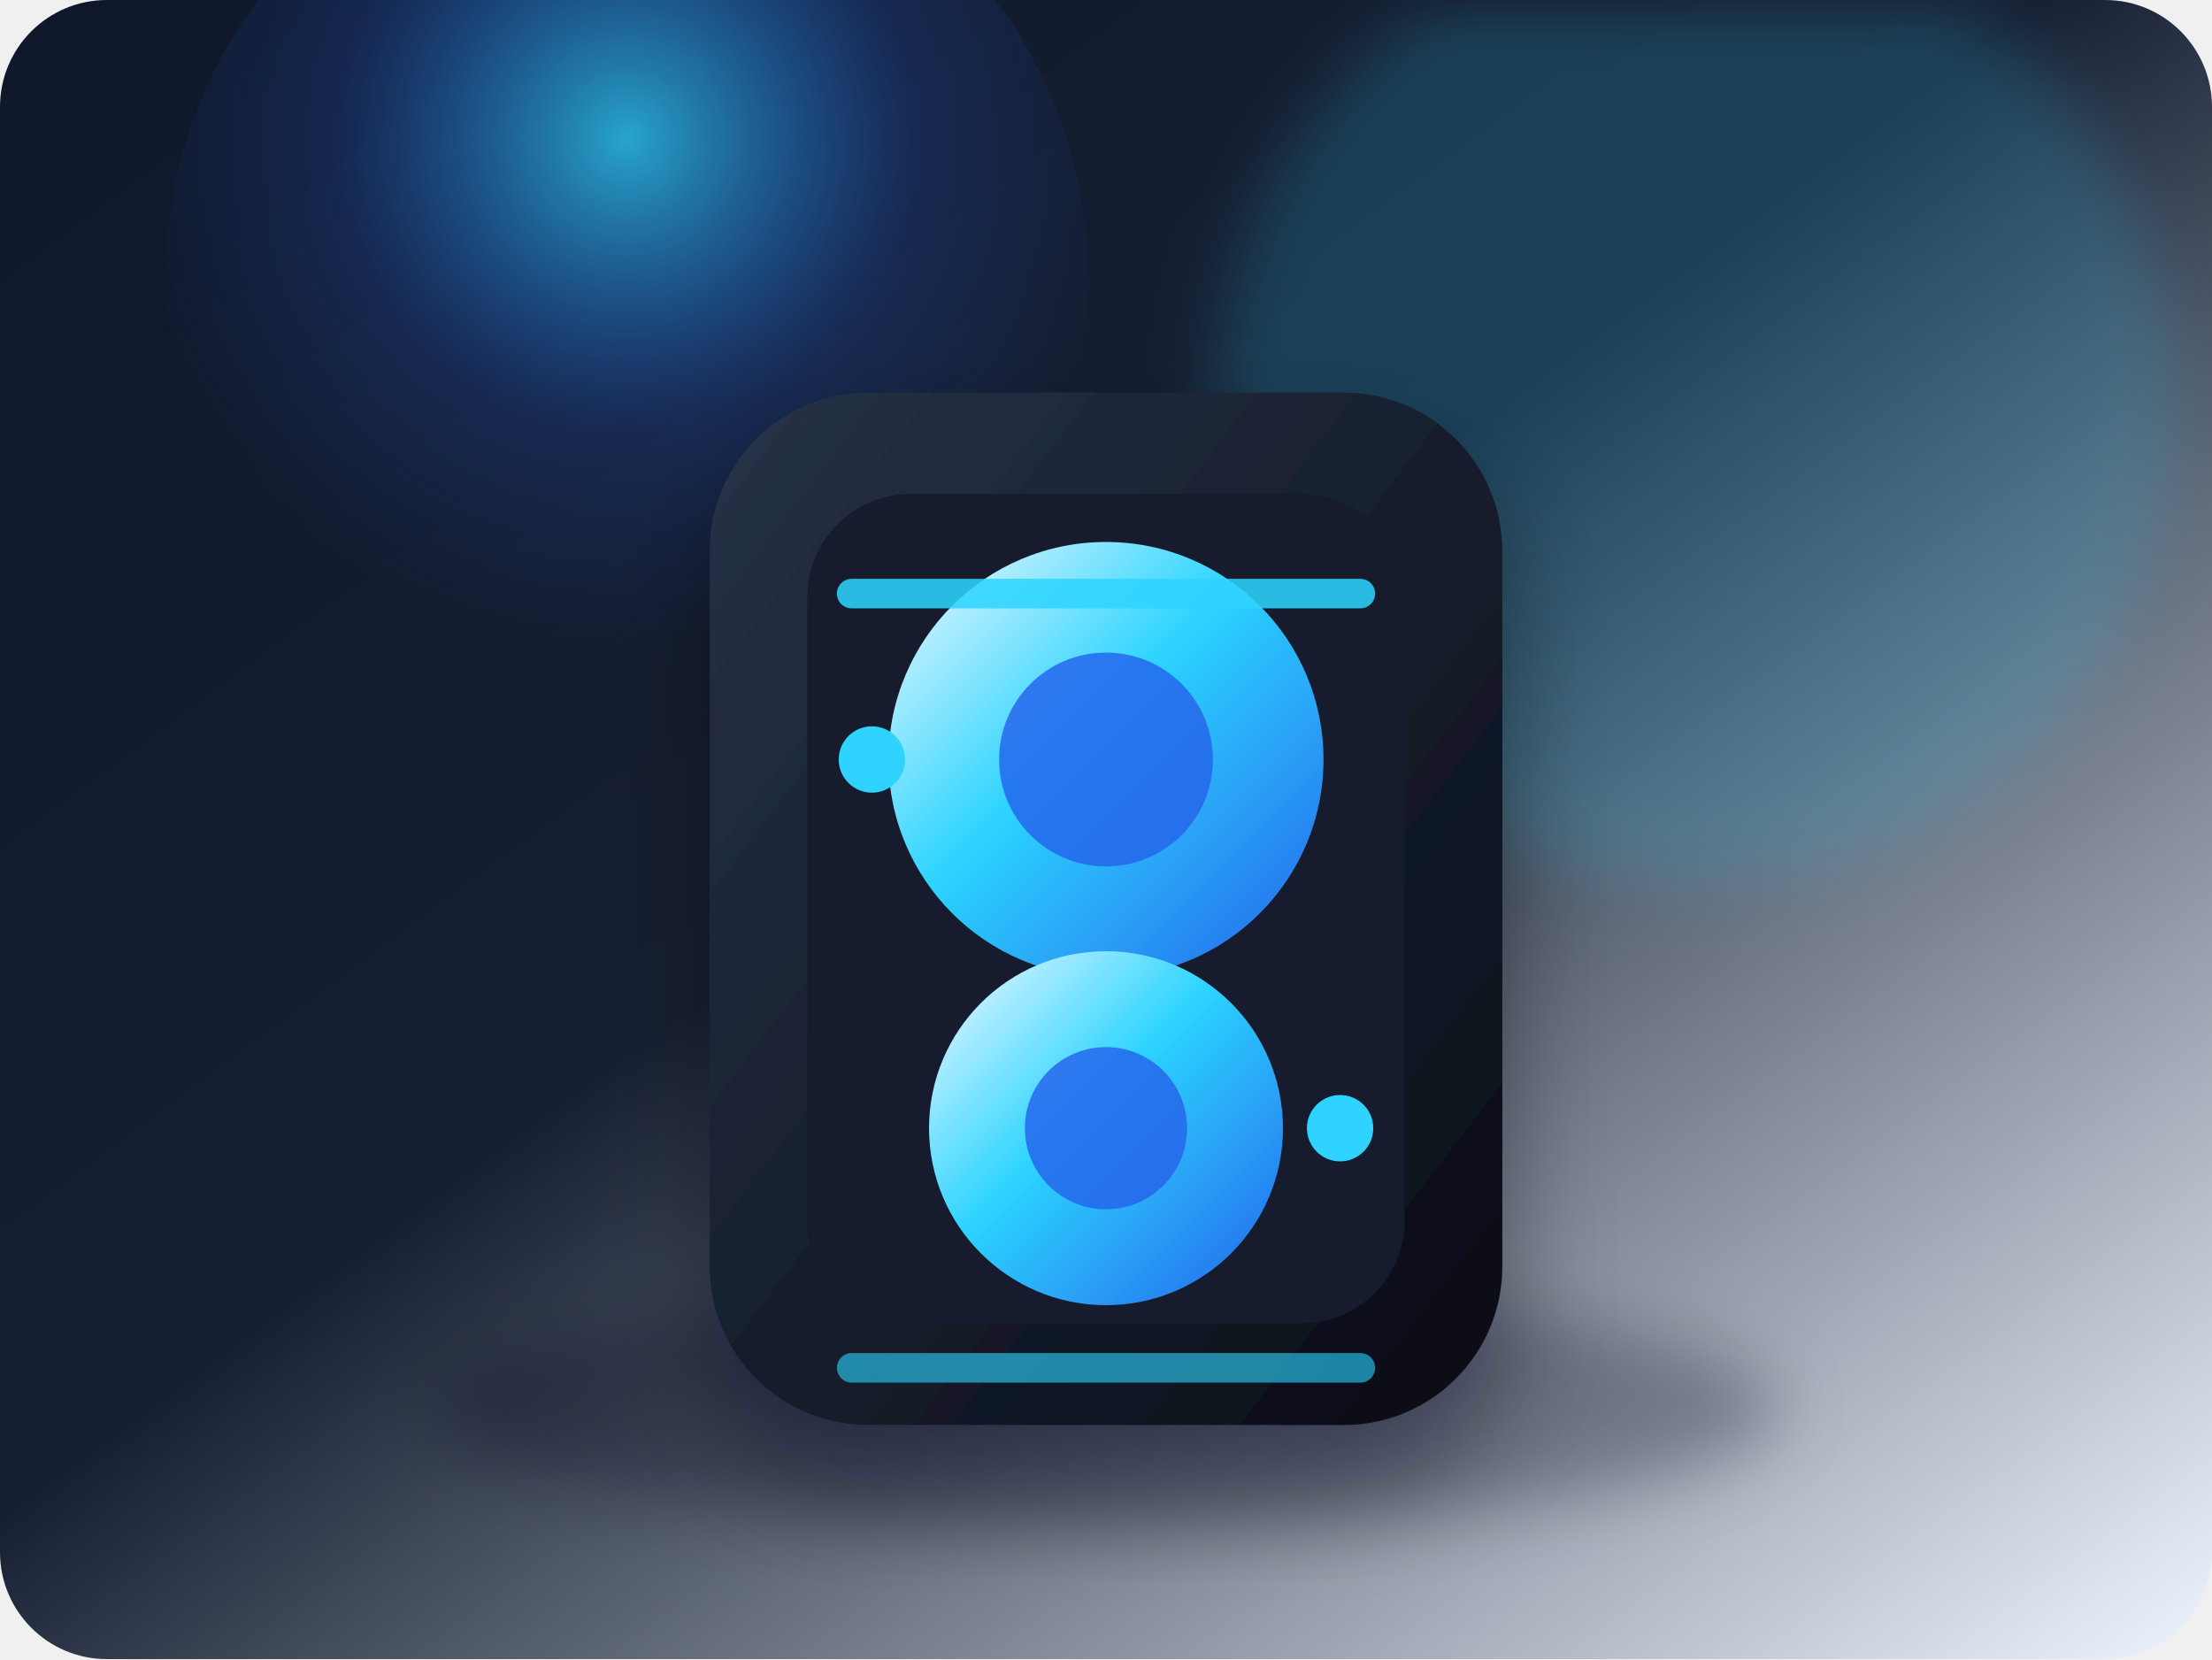
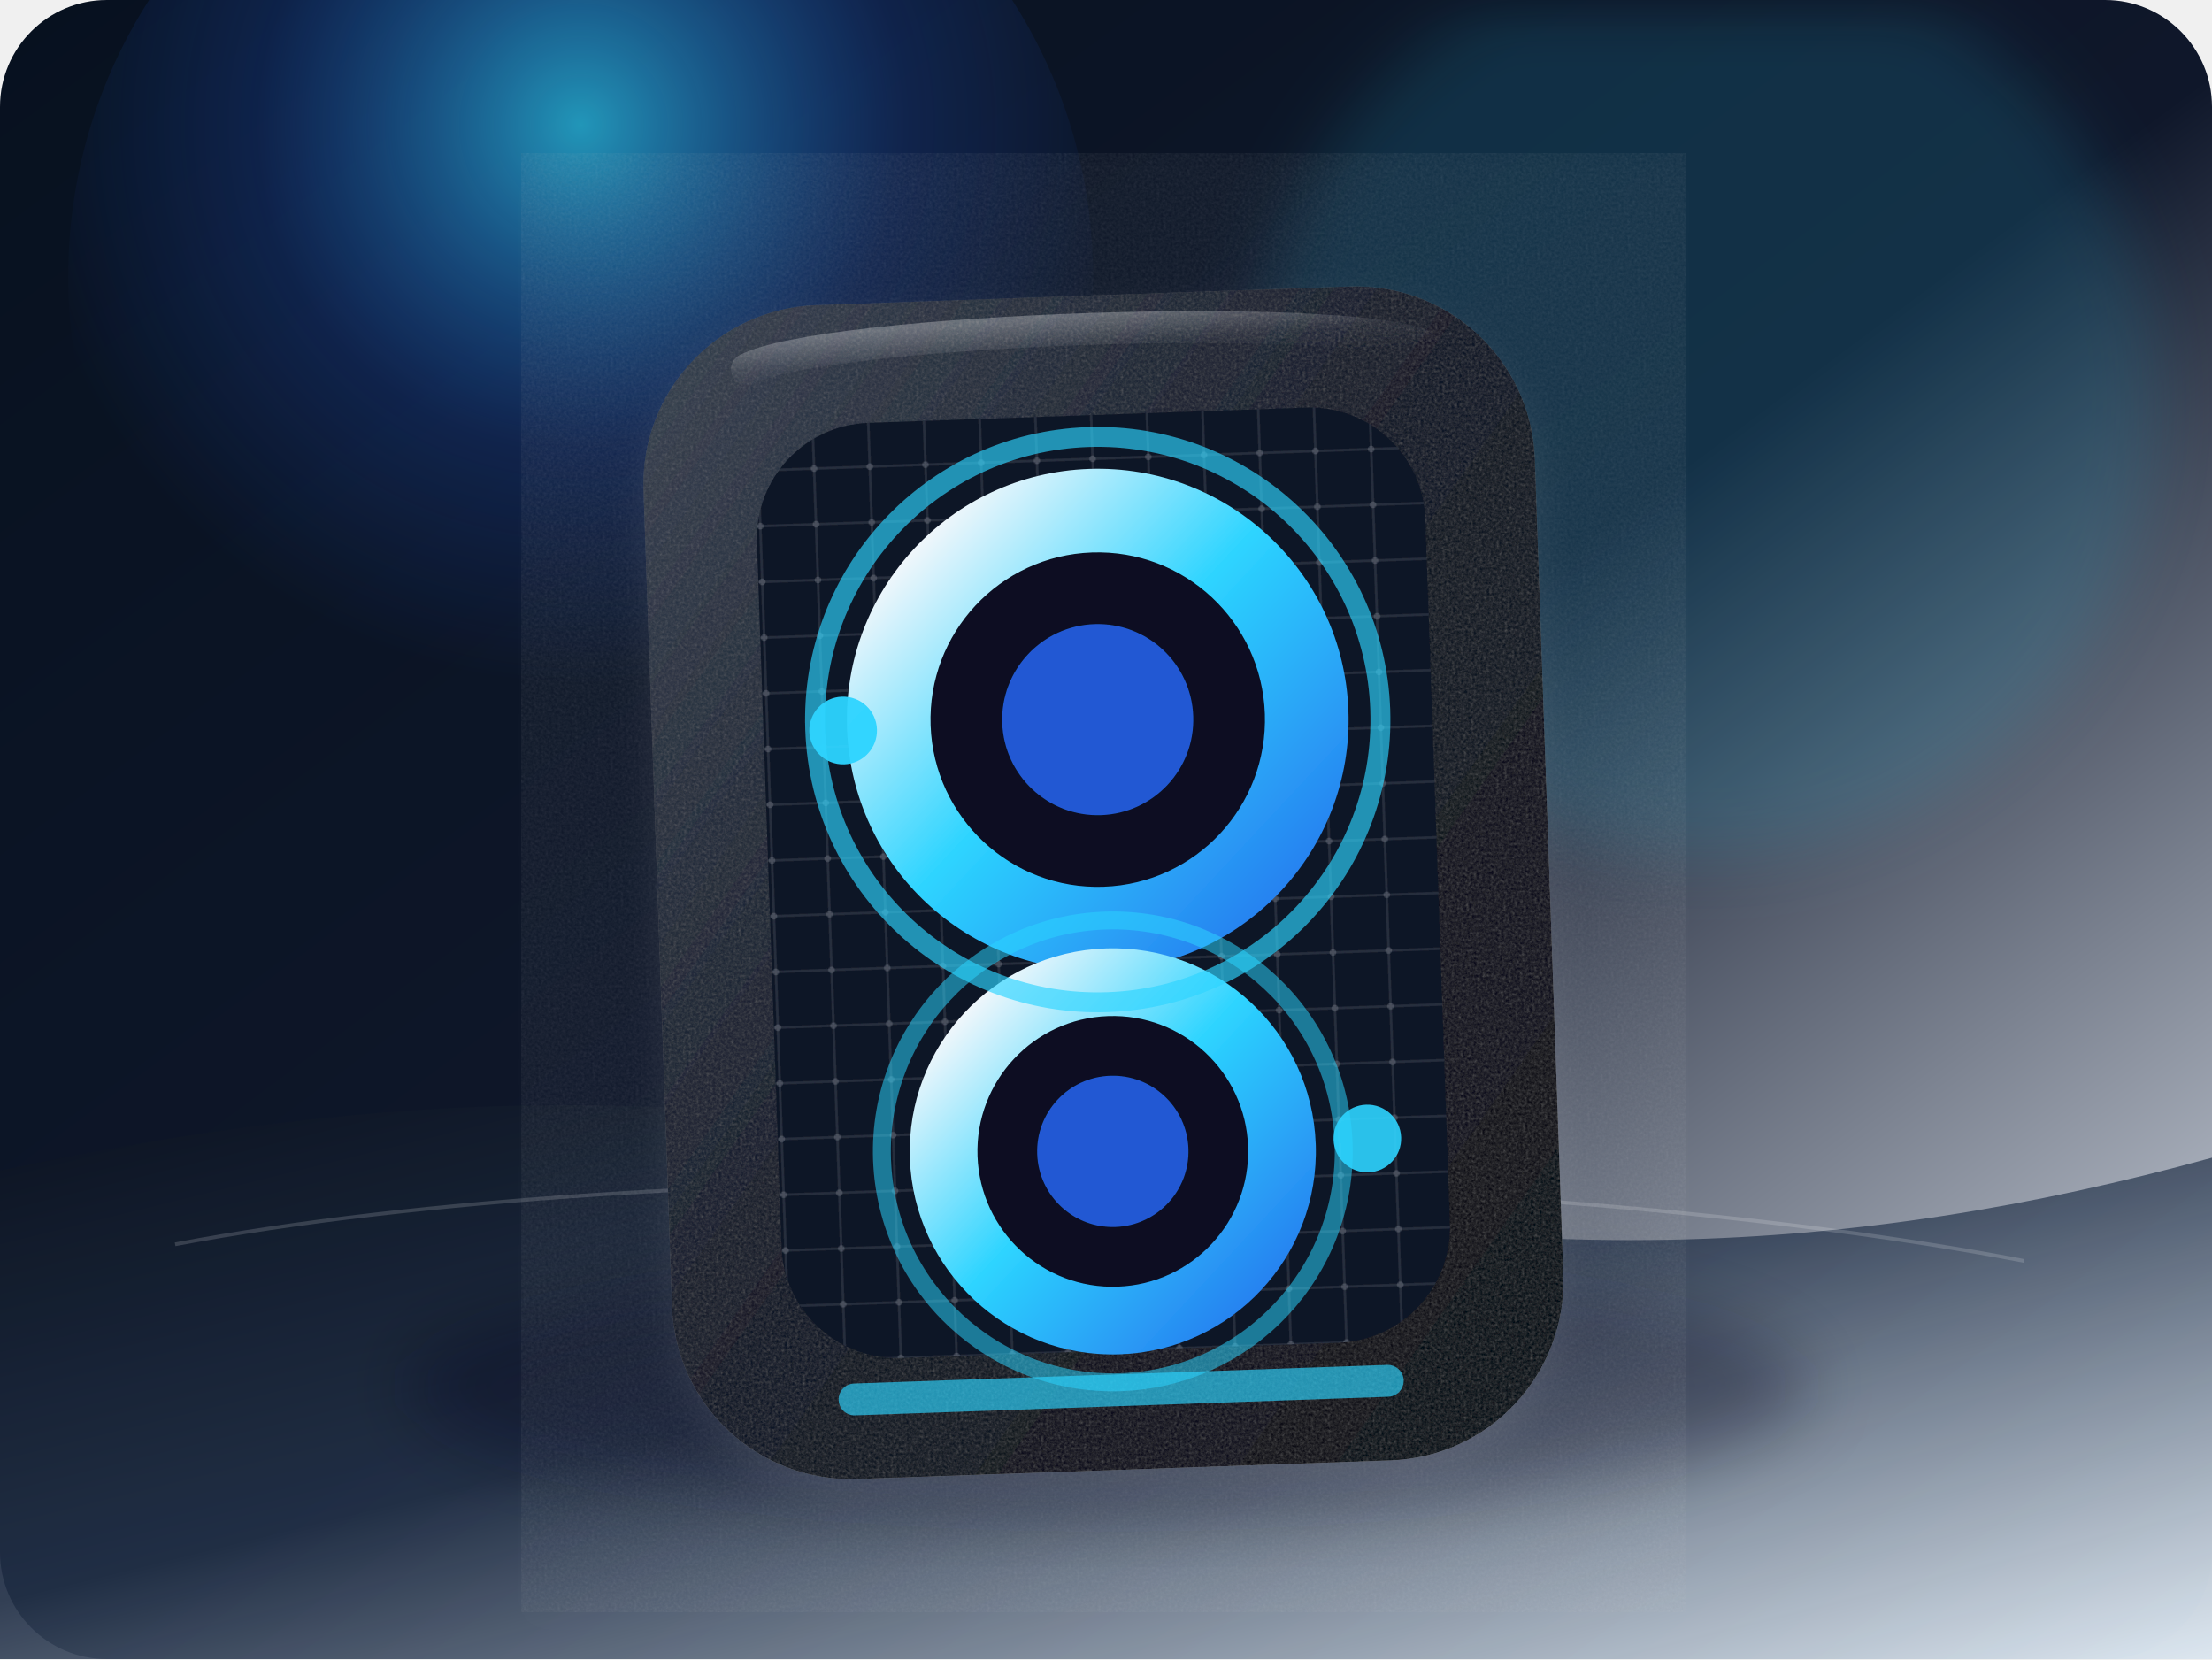
<svg xmlns="http://www.w3.org/2000/svg" width="1200" height="900" viewBox="0 0 1200 900" role="img" aria-labelledby="title desc">
  <defs>
    <linearGradient id="bg" x1="0" x2="1" y1="0" y2="1">
-       <stop offset="0%" stop-color="#0f172a" />
-       <stop offset="46%" stop-color="#172033" />
-       <stop offset="100%" stop-color="#eff6ff" />
+       <stop offset="0%" stop-color="#07111f" />
+       <stop offset="52%" stop-color="#0f172a" />
+       <stop offset="100%" stop-color="#e8eef7" />
+     </linearGradient>
+     <linearGradient id="floor" x1="0" x2="1" y1="0" y2="1">
+       <stop offset="0%" stop-color="#0b1220" />
+       <stop offset="45%" stop-color="#223047" />
+       <stop offset="100%" stop-color="#dbe6f0" />
    </linearGradient>
    <radialGradient id="halo" cx="50%" cy="35%" r="55%">
-       <stop offset="0%" stop-color="#2dd4ff" stop-opacity="0.75" />
-       <stop offset="58%" stop-color="#2563eb" stop-opacity="0.18" />
+       <stop offset="0%" stop-color="#2dd4ff" stop-opacity="0.68" />
+       <stop offset="58%" stop-color="#2563eb" stop-opacity="0.2" />
      <stop offset="100%" stop-color="#2563eb" stop-opacity="0" />
    </radialGradient>
    <linearGradient id="body" x1="0" x2="1" y1="0" y2="1">
-       <stop offset="0%" stop-color="#f8fbff" />
-       <stop offset="44%" stop-color="#2dd4ff" />
+       <stop offset="0%" stop-color="#ffffff" />
+       <stop offset="14%" stop-color="#f3f7fb" />
+       <stop offset="48%" stop-color="#2dd4ff" />
      <stop offset="100%" stop-color="#2563eb" />
    </linearGradient>
    <linearGradient id="darkBody" x1="0" x2="1" y1="0" y2="1">
-       <stop offset="0%" stop-color="#273247" />
-       <stop offset="100%" stop-color="#060b14" />
+       <stop offset="0%" stop-color="#3a465a" />
+       <stop offset="42%" stop-color="#141d2d" />
+       <stop offset="100%" stop-color="#04070d" />
+     </linearGradient>
+     <linearGradient id="rubber" x1="0" x2="1" y1="0" y2="1">
+       <stop offset="0%" stop-color="#374151" />
+       <stop offset="48%" stop-color="#111827" />
+       <stop offset="100%" stop-color="#030712" />
+     </linearGradient>
+     <linearGradient id="cushion" x1="0" x2="1" y1="0" y2="1">
+       <stop offset="0%" stop-color="#64748b" />
+       <stop offset="40%" stop-color="#1f2937" />
+       <stop offset="100%" stop-color="#020617" />
+     </linearGradient>
+     <linearGradient id="metal" x1="0" x2="1" y1="0" y2="1">
+       <stop offset="0%" stop-color="#f8fafc" />
+       <stop offset="36%" stop-color="#b6c2d1" />
+       <stop offset="66%" stop-color="#5b6b80" />
+       <stop offset="100%" stop-color="#111827" />
+     </linearGradient>
+     <linearGradient id="glass" x1="0" x2="1" y1="0" y2="1">
+       <stop offset="0%" stop-color="#ffffff" stop-opacity="0.88" />
+       <stop offset="55%" stop-color="#ffffff" stop-opacity="0.18" />
+       <stop offset="100%" stop-color="#ffffff" stop-opacity="0" />
    </linearGradient>
    <filter id="shadow" x="-30%" y="-30%" width="160%" height="170%">
-       <feDropShadow dx="0" dy="34" stdDeviation="28" flood-color="#020617" flood-opacity="0.38" />
+       <feDropShadow dx="0" dy="32" stdDeviation="24" flood-color="#020617" flood-opacity="0.45" />
+       <feDropShadow dx="0" dy="8" stdDeviation="8" flood-color="#ffffff" flood-opacity="0.08" />
    </filter>
    <filter id="soft" x="-20%" y="-20%" width="140%" height="140%">
      <feGaussianBlur stdDeviation="18" />
    </filter>
+     <filter id="texture" x="-8%" y="-8%" width="116%" height="116%">
+       <feTurbulence type="fractalNoise" baseFrequency="0.7" numOctaves="2" seed="45" result="noise" />
+       <feColorMatrix in="noise" type="saturate" values="0" />
+       <feComponentTransfer>
+         <feFuncA type="table" tableValues="0 0.12" />
+       </feComponentTransfer>
+       <feBlend in="SourceGraphic" mode="soft-light" />
+     </filter>
+     <pattern id="fineMesh" width="28" height="28" patternUnits="userSpaceOnUse">
+       <path d="M0 14H28M14 0V28" stroke="#e2e8f0" stroke-width="1.2" opacity="0.12" />
+       <circle cx="14" cy="14" r="1.7" fill="#e2e8f0" opacity="0.2" />
+     </pattern>
  </defs>
  <rect width="1200" height="900" rx="58" fill="url(#bg)" />
-   <circle cx="340" cy="150" r="250" fill="url(#halo)" />
-   <circle cx="920" cy="220" r="260" fill="#2dd4ff" opacity="0.18" filter="url(#soft)" />
-   <ellipse cx="600" cy="764" rx="365" ry="66" fill="#020617" opacity="0.28" filter="url(#soft)" />
-   <g filter="url(#shadow)" transform="translate(0 8)">
-     <rect x="385" y="205" width="430" height="560" rx="86" fill="url(#darkBody)" />
-     <rect x="438" y="260" width="324" height="450" rx="56" fill="#121c2d" />
-     <circle cx="600" cy="404" r="118" fill="url(#body)" />
-     <circle cx="600" cy="404" r="58" fill="#2563eb" opacity="0.82" />
-     <circle cx="600" cy="604" r="96" fill="url(#body)" />
-     <circle cx="600" cy="604" r="44" fill="#2563eb" opacity="0.82" />
-     <path d="M462 314 H738" stroke="#2dd4ff" stroke-width="16" stroke-linecap="round" opacity="0.86" />
-     <path d="M462 734 H738" stroke="#2dd4ff" stroke-width="16" stroke-linecap="round" opacity="0.6" />
-     <circle cx="473" cy="404" r="18" fill="#2dd4ff" />
-     <circle cx="727" cy="604" r="18" fill="#2dd4ff" />
+   <circle cx="315" cy="150" r="278" fill="url(#halo)" />
+   <circle cx="925" cy="218" r="246" fill="#2dd4ff" opacity="0.14" filter="url(#soft)" />
+   <path d="M0 635 C210 590 392 585 596 636 C815 690 1004 682 1200 628 V900 H0 Z" fill="url(#floor)" opacity="0.92" />
+   <path d="M95 675 C358 625 828 632 1098 684" fill="none" stroke="#ffffff" stroke-width="2" opacity="0.16" />
+   <ellipse cx="600" cy="752" rx="380" ry="70" fill="#020617" opacity="0.32" filter="url(#soft)" />
+   <g transform="translate(600 535) scale(1.08) translate(-600 -535)">
+     <g filter="url(#shadow)" transform="rotate(-2 600 520) translate(0 4)">
+       <rect x="376" y="184" width="448" height="590" rx="90" fill="url(#rubber)" filter="url(#texture)" />
+       <rect x="432" y="244" width="336" height="470" rx="58" fill="#101827" />
+       <rect x="432" y="244" width="336" height="470" rx="58" fill="url(#fineMesh)" opacity="0.9" />
+       <circle cx="600" cy="397" r="126" fill="url(#body)" />
+       <circle cx="600" cy="397" r="84" fill="#0b1120" />
+       <circle cx="600" cy="397" r="48" fill="#2563eb" opacity="0.88" />
+       <circle cx="600" cy="614" r="102" fill="url(#body)" />
+       <circle cx="600" cy="614" r="68" fill="#0b1120" />
+       <circle cx="600" cy="614" r="38" fill="#2563eb" opacity="0.88" />
+       <circle cx="600" cy="397" r="142" fill="none" stroke="#2dd4ff" stroke-width="10" opacity="0.65" />
+       <circle cx="600" cy="614" r="116" fill="none" stroke="#2dd4ff" stroke-width="9" opacity="0.52" />
+       <path d="M462 304 H738" stroke="url(#metal)" stroke-width="18" stroke-linecap="round" />
+       <path d="M466 734 H734" stroke="#2dd4ff" stroke-width="16" stroke-linecap="round" opacity="0.65" />
+       <circle cx="472" cy="398" r="17" fill="#2dd4ff" opacity="0.95" />
+       <circle cx="728" cy="612" r="17" fill="#2dd4ff" opacity="0.9" />
+       <path d="M430 215 C470 196 730 196 770 215" fill="none" stroke="url(#glass)" stroke-width="16" stroke-linecap="round" opacity="0.32" />
+     </g>
  </g>
</svg>
